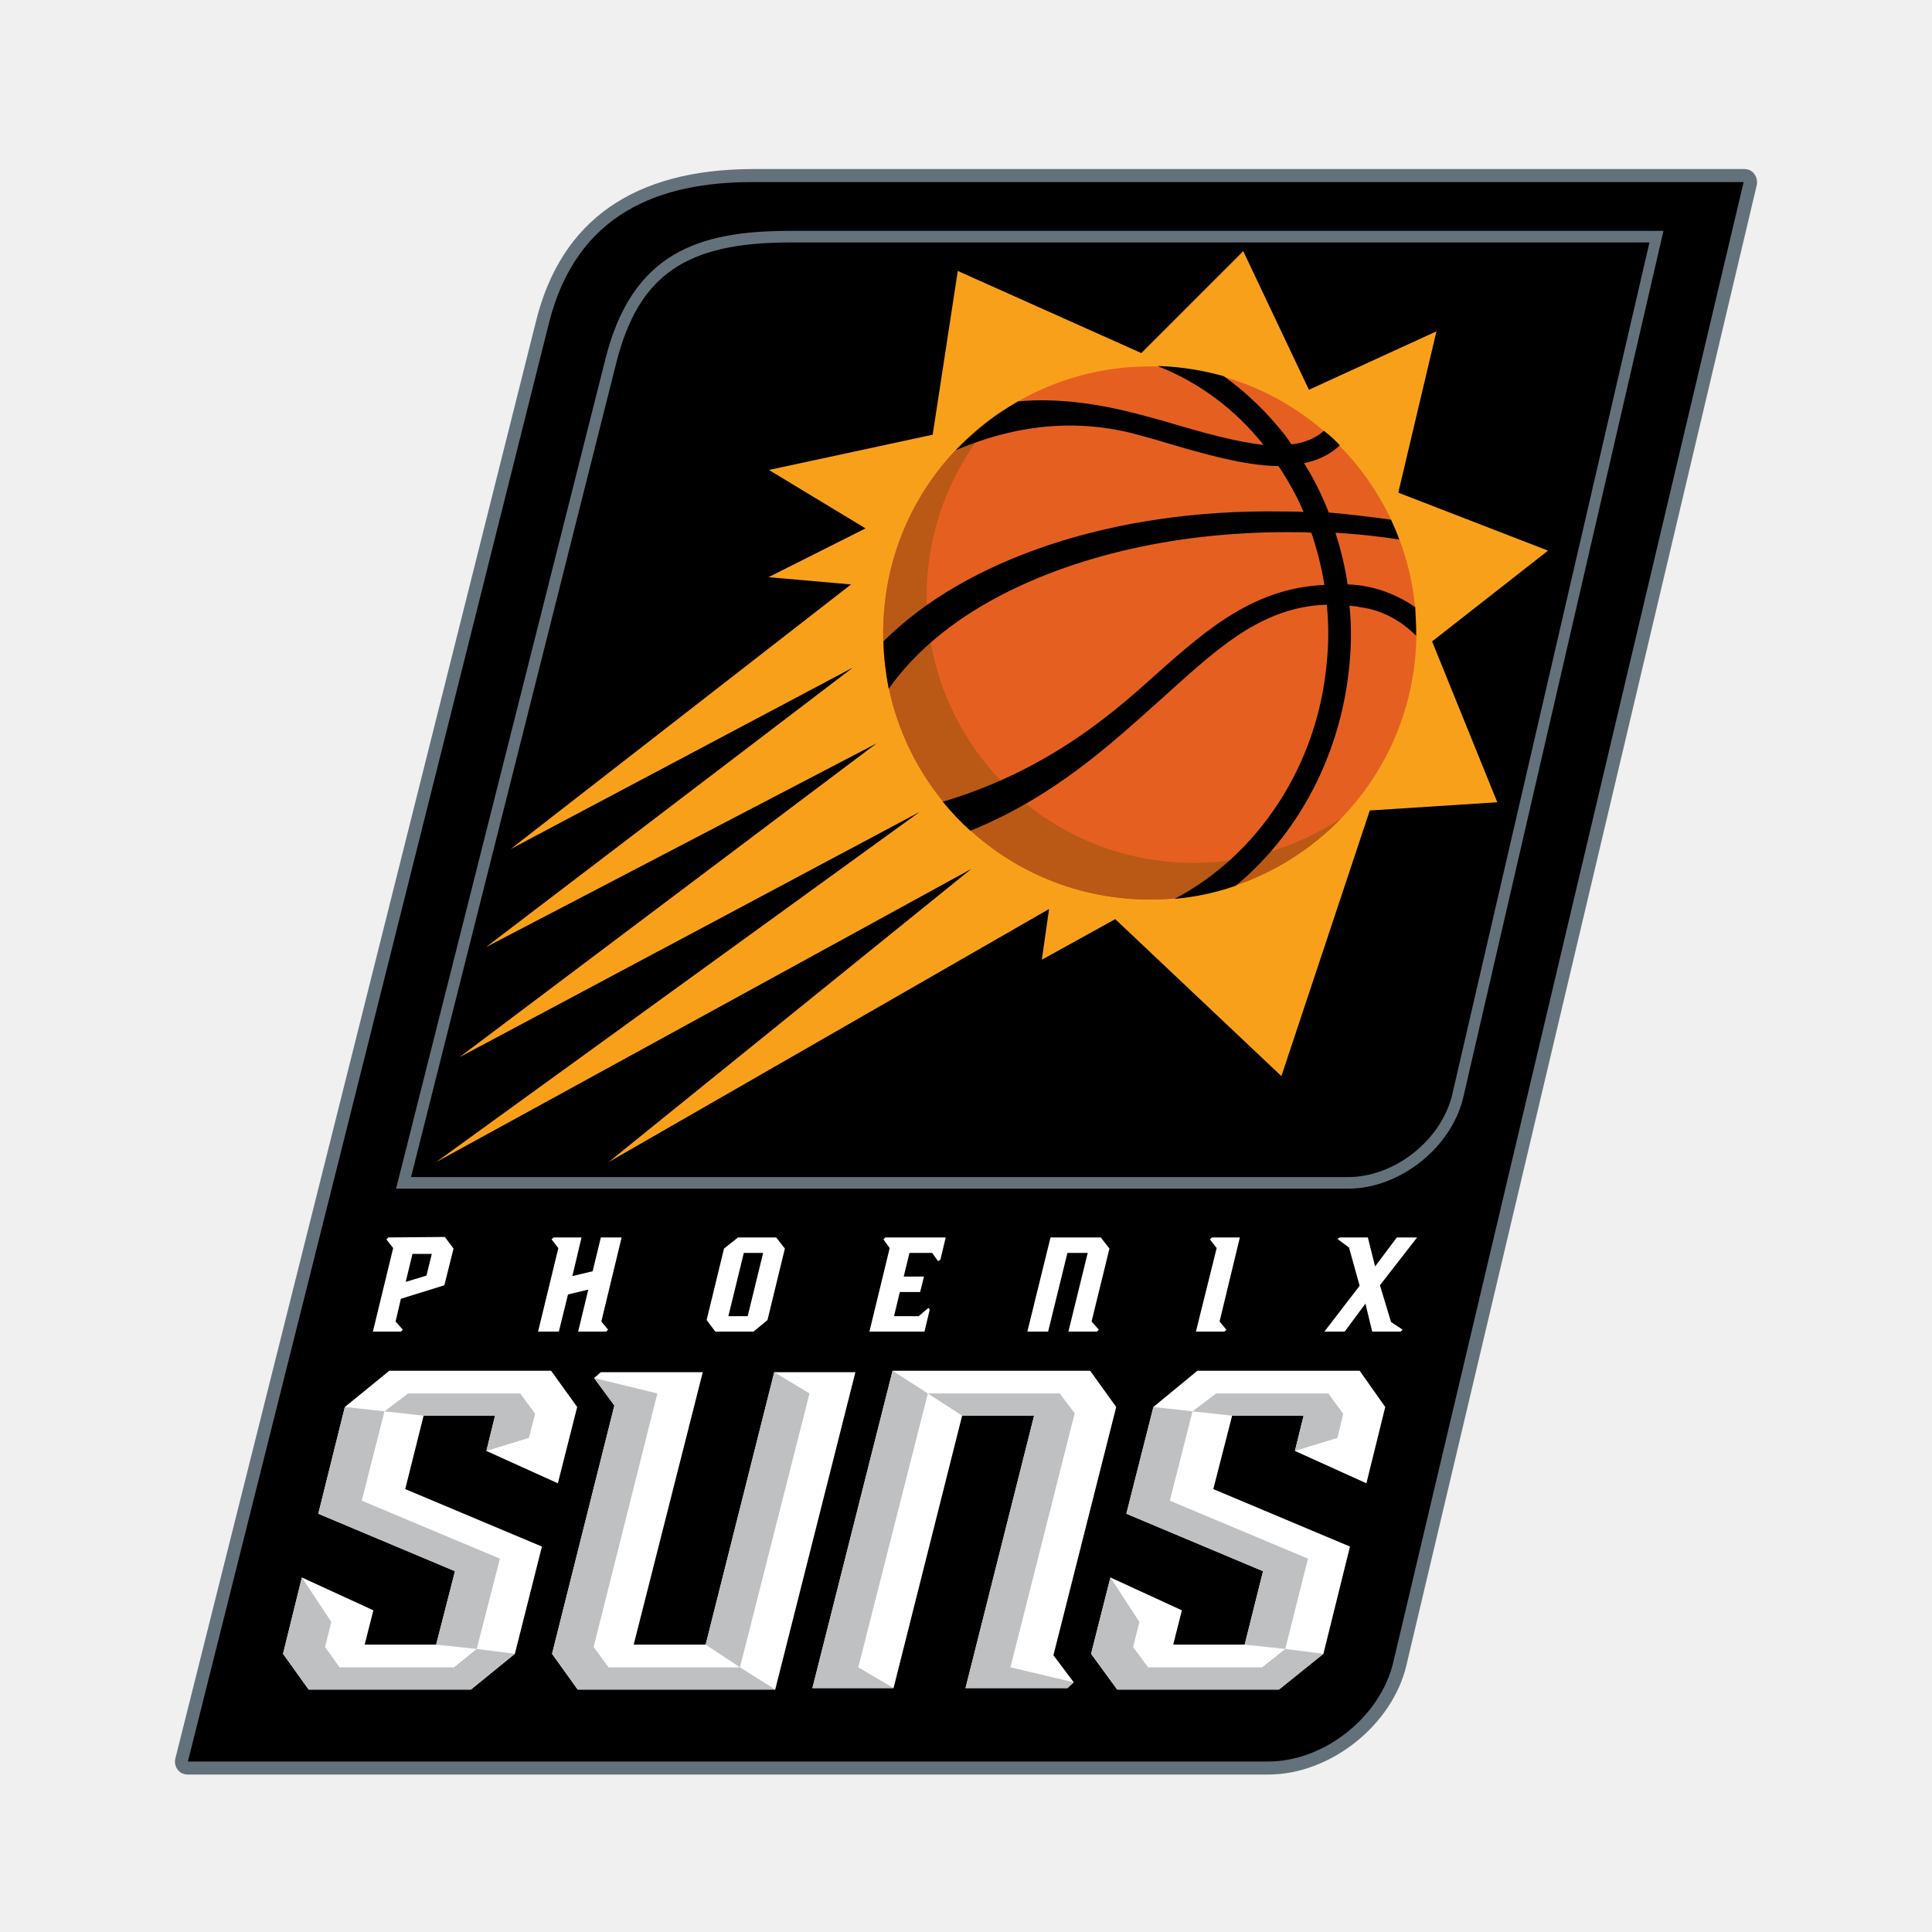
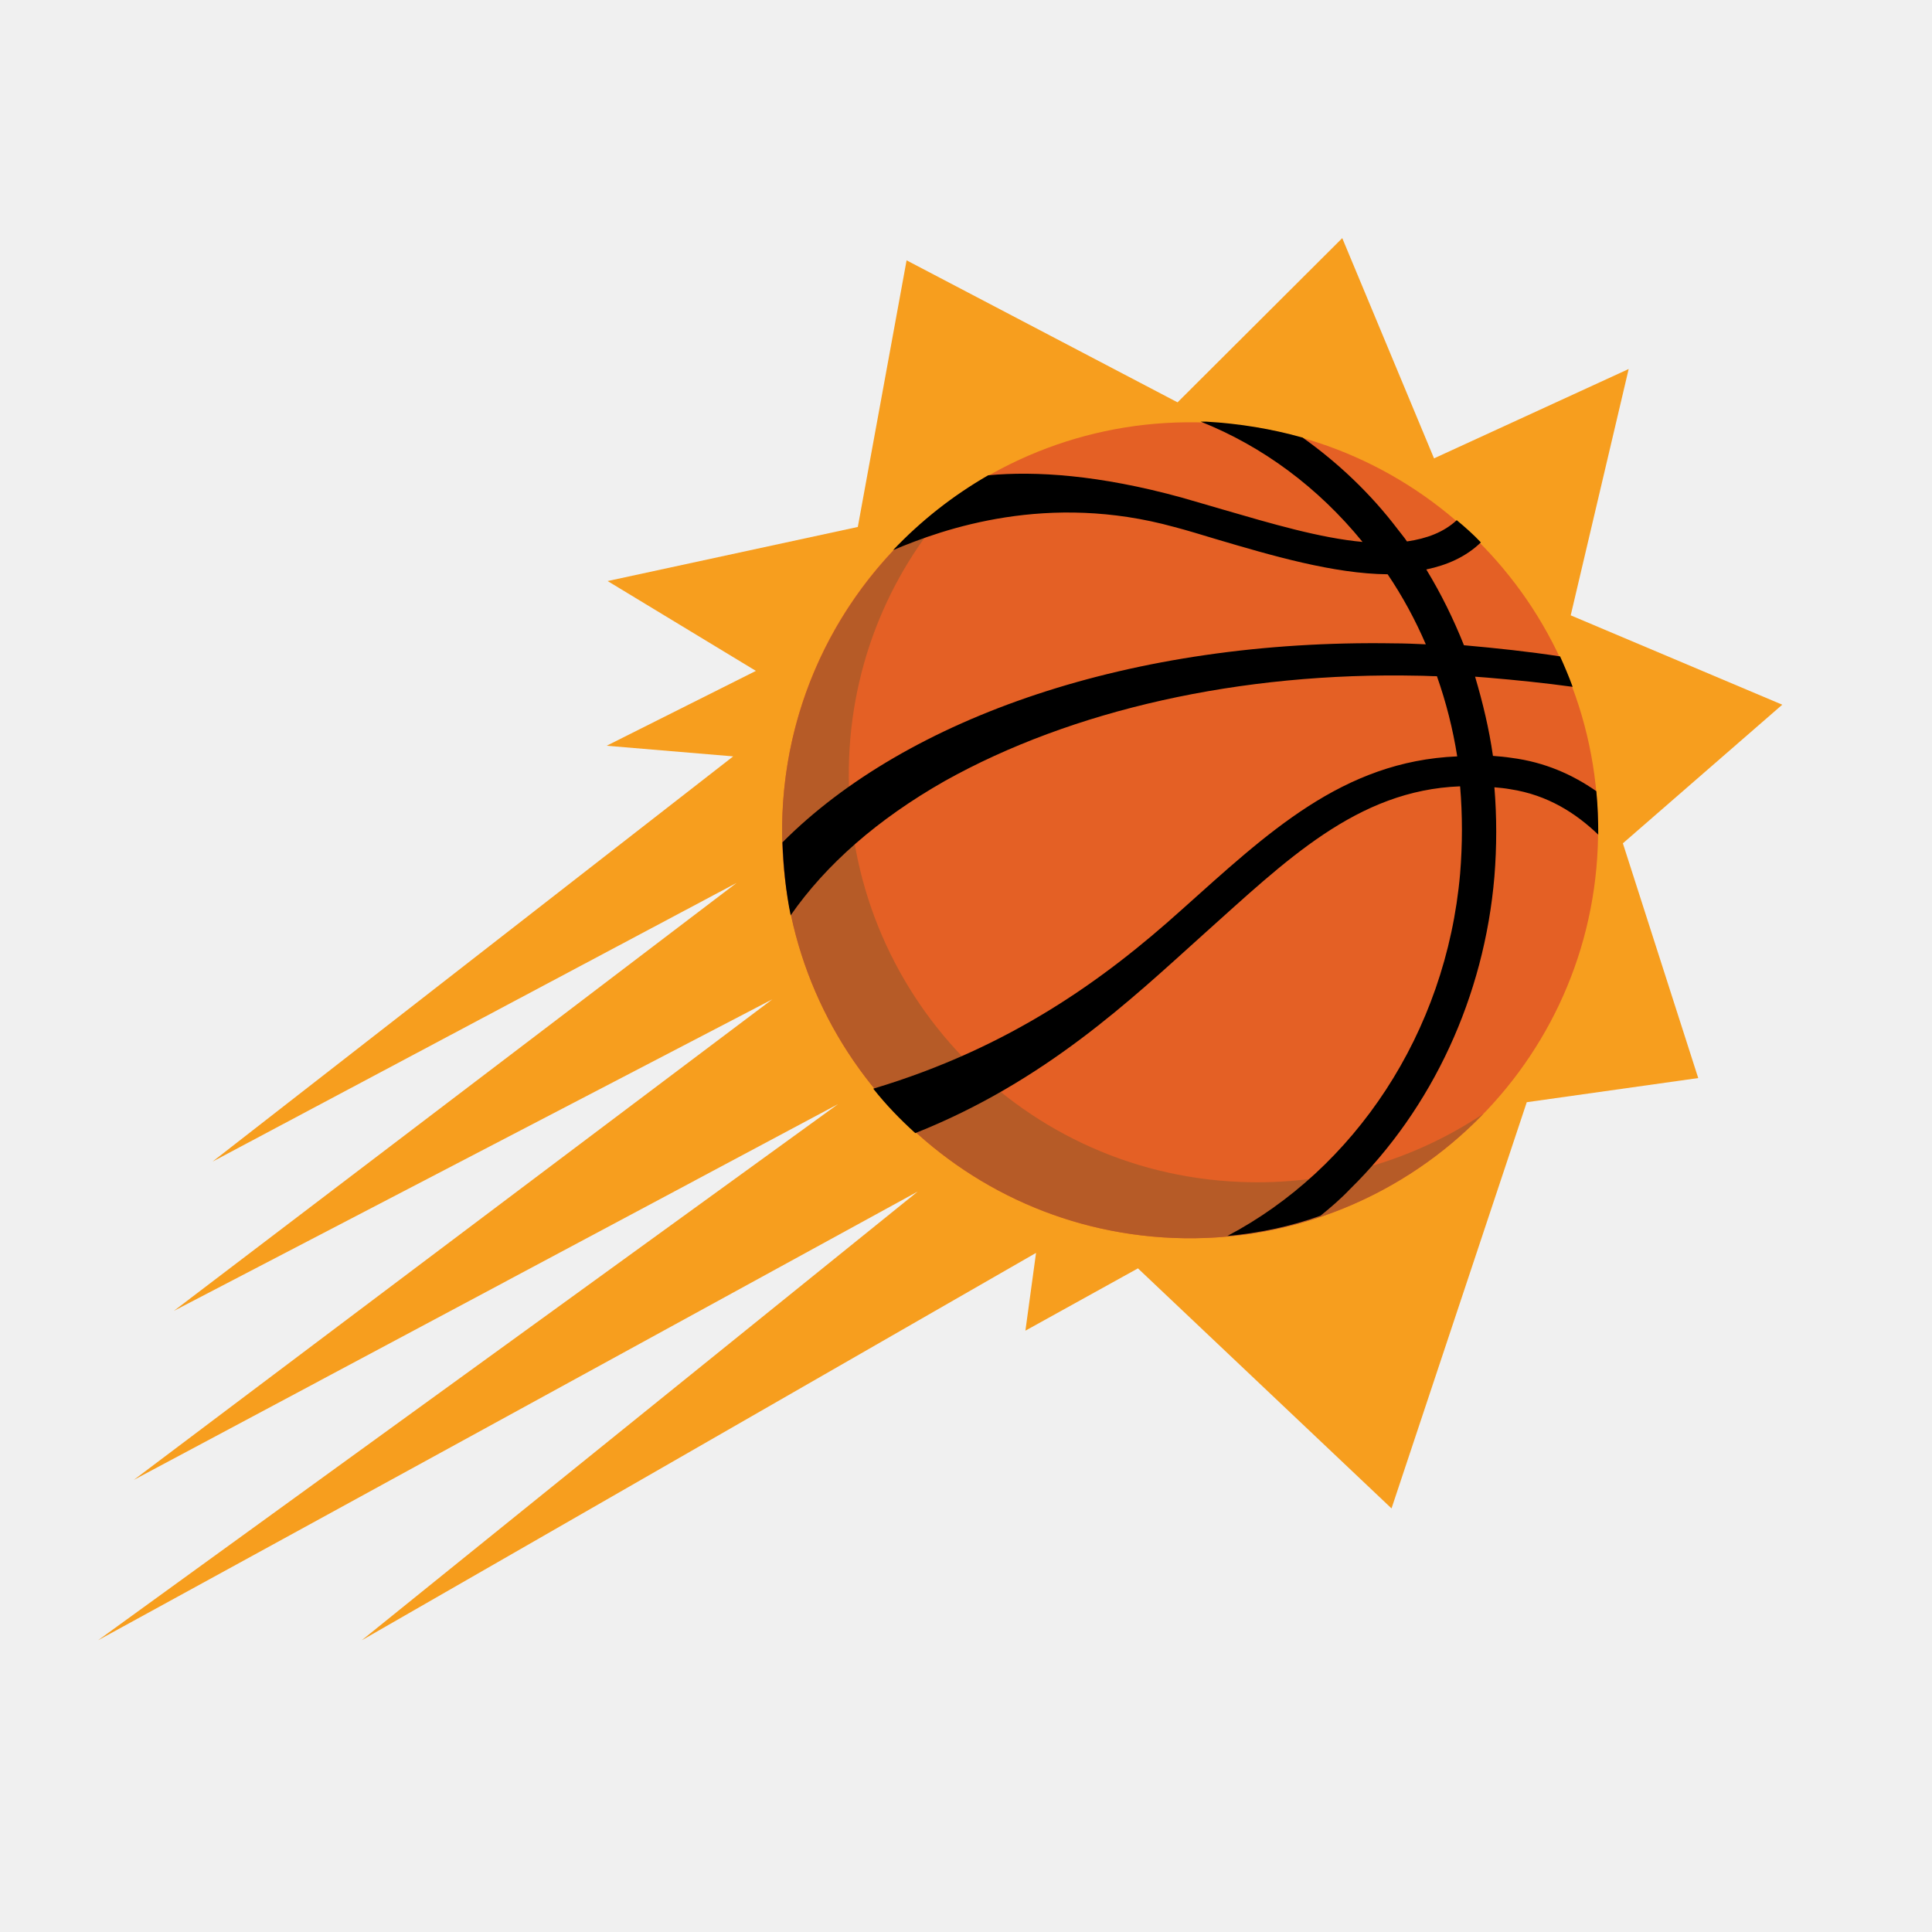
- <svg xmlns="http://www.w3.org/2000/svg" version="1.1" id="Layer_1" x="0px" y="0px" viewBox="0 0 400 400" style="enable-background:new 0 0 400 400;" xml:space="preserve">
+ <svg xmlns="http://www.w3.org/2000/svg" version="1.1" id="Layer_2" x="0px" y="0px" viewBox="0 0 400 400" style="enable-background:new 0 0 400 400;" xml:space="preserve">
  <style type="text/css">
- 	.st0{fill:#63727A;}
- 	.st1{fill:#FFFFFF;}
- 	.st2{fill:#BEC0C2;}
- 	.st3{fill:none;}
- 	.st4{fill:#F9A01B;}
- 	.st5{fill:#E56020;}
- 	.st6{fill:#B95915;}
+ 	.st0{fill:#F79E1E;}
+ 	.st1{fill:#E46025;}
+ 	.st2{fill:#B65B27;}
</style>
-   <g>
-     <path class="st0" d="M363.2,36c-0.5-0.7-1.3-1-2.1-1H155.7c-24.5,0.1-39.5,10.6-44.7,31.4L36.3,364.1c-0.2,0.8,0,1.7,0.5,2.3   c0.5,0.7,1.3,1,2.1,1h223.7l0,0c12.8,0,25.7-10.2,28.6-22.7l72.5-306.3C363.9,37.5,363.7,36.7,363.2,36z" />
-     <g>
-       <path d="M38.9,364.7h223.7c11.6,0,23.3-9.3,25.9-20.7l72.5-306.3H155.7c-19,0-36.4,6.3-42.1,29.4L38.9,364.7z" />
-     </g>
-     <g>
-       <path class="st0" d="M279.1,246.1H82l43.3-171.6c5.5-22.2,19.3-26.7,38.2-26.7h180.9L303,227C300.6,237.6,289.8,246.1,279.1,246.1    z M85.1,243.7h194c9.7,0,19.4-7.7,21.6-17.2l40.8-176.3H163.5c-21.6,0-31.3,6.8-35.9,24.9L85.1,243.7z" />
-     </g>
-     <g>
-       <g>
-         <g>
-           <polygon class="st1" points="114.3,342.4 119.6,349.8 160.5,349.8 177.1,284.1 160.3,284.1 146.1,340.5 131.2,340.5       145.5,284.1 124.4,284.1 123,285.3 127.2,291     " />
-         </g>
-         <g>
-           <polygon class="st1" points="115.5,307.1 119.5,291.3 114.1,283.8 80.6,283.8 71.4,291.3 65.9,313.4 94.2,325.3 90.3,340.5       75.5,340.5 77.3,333.4 62.5,326.6 58.6,342.4 63.9,349.8 97.5,349.8 106.6,342.4 112.2,320.2 83.9,308.3 87.7,293.1       102.5,293.1 100.7,300.4     " />
-         </g>
-         <g>
-           <polygon class="st1" points="231.1,291.3 225.7,283.8 184.8,283.8 168.2,349.5 185,349.5 199.2,293.1 214.1,293.1 199.9,349.5       221,349.5 222.3,348.3 218.1,342.7     " />
-         </g>
-         <g>
-           <polygon class="st1" points="282.9,307.1 286.8,291.3 281.5,283.8 247.9,283.8 238.8,291.3 233.2,313.4 261.5,325.3       257.7,340.5 242.9,340.5 244.7,333.4 229.9,326.6 225.9,342.4 231.3,349.8 264.8,349.8 274,342.4 279.5,320.2 251.2,308.3       255.1,293.1 269.9,293.1 268.1,300.4     " />
-         </g>
-       </g>
-       <g>
-         <polygon class="st2" points="62.5,326.6 68.6,335.8 67.3,341 70.3,345.2 94,345.2 98.7,341.4 106.6,342.4 97.5,349.8 63.9,349.8      58.6,342.4    " />
-         <polygon class="st2" points="90.3,340.5 98.7,341.4 103.5,322.7 74.9,310.7 79.6,292.2 71.4,291.3 65.9,313.4 94.2,325.3    " />
-         <polygon class="st2" points="107.7,288.5 84.5,288.5 79.6,292.2 87.7,293.1 102.5,293.1 100.7,300.4 109.5,297.7 110.8,292.7         " />
-         <polygon class="st2" points="229.9,326.6 235.9,335.8 234.6,341 237.7,345.2 261.3,345.2 266.1,341.4 274,342.4 264.8,349.8      231.3,349.8 225.9,342.4    " />
-         <polygon class="st2" points="257.7,340.5 266.1,341.4 270.8,322.7 242.2,310.7 246.9,292.2 238.8,291.3 233.2,313.4 261.5,325.3         " />
-         <polygon class="st2" points="275,288.5 251.8,288.5 246.9,292.2 255.1,293.1 269.9,293.1 268.1,300.4 276.9,297.7 278.1,292.7         " />
-         <polygon class="st2" points="123,285.3 136.1,288.5 122.9,341 126,345.2 153.2,345.2 160.5,349.8 119.6,349.8 114.3,342.4      127.2,291    " />
-         <polygon class="st2" points="160.3,284.1 167.6,288.5 153.2,345.2 146.1,340.5    " />
-         <g>
-           <polygon class="st2" points="192.1,288.5 184.8,283.8 168.2,349.5 185,349.5 177.7,345.2     " />
-         </g>
-         <g>
-           <polygon class="st2" points="209.2,345.2 222.5,292.6 219.4,288.5 192.1,288.5 199.2,293.1 214.1,293.1 199.9,349.5 221,349.5       222.3,348.3     " />
-         </g>
-       </g>
-     </g>
-     <g>
-       <g>
-         <path class="st1" d="M80.4,256.2l-0.4,0.4l1.4,1.8l-4.2,17.3H83l0.4-0.4l-1.5-1.7l1.1-4.7l9-2.8l1.9-7.6l-1.8-2.4L80.4,256.2     L80.4,256.2z M88.3,264.1l-4.3,1.3l1.4-5.8l4,0L88.3,264.1z" />
-       </g>
-       <g>
-         <polygon class="st1" points="128.7,256.2 124.4,256.2 122.7,263.2 118.5,264.2 120.4,256.2 114.6,256.2 114.2,256.6 115.6,258.4      111.4,275.7 115.7,275.7 117.6,268 121.8,267 119.7,275.7 125.5,275.7 125.9,275.3 124.5,273.6    " />
-       </g>
-       <g>
-         <path class="st1" d="M152.8,256.2l-2.9,2.3l-3.6,14.8l1.8,2.4h7.9l2.9-2.4l3.6-14.8l-1.8-2.3H152.8z M154.8,272.5h-4l3.2-13.1h4     L154.8,272.5z" />
-       </g>
-       <g>
-         <polygon class="st1" points="229.7,258.5 227.9,256.2 217.5,256.2 212.7,275.7 217,275.7 221,259.4 225.2,259.4 221.2,275.7      227.1,275.7 227.5,275.3 226,273.6    " />
-       </g>
-       <g>
-         <polygon class="st1" points="256.7,256.2 250.9,256.2 250.5,256.6 251.9,258.4 247.6,275.7 253.5,275.7 253.9,275.3 252.5,273.6         " />
-       </g>
-       <g>
-         <polygon class="st1" points="288,273.7 285.7,266.1 293.4,256.2 289.2,256.2 284.7,262.2 283.2,256.2 277.4,256.2 276.9,256.5      279.3,258.3 281.5,266.2 274.2,275.7 278.4,275.7 282.7,269.9 284.1,275.7 290,275.7 290.4,275.3    " />
-       </g>
-       <g>
-         <polygon class="st1" points="190.2,272.5 185.1,272.5 186.3,267.5 190.5,267.5 191.3,264.3 187.1,264.3 188.3,259.4 193,259.4      194.2,261.1 194.7,260.8 195.8,256.2 183.3,256.2 182.9,256.6 184.2,258.4 180,275.7 191.4,275.7 192.5,271.1 192.2,270.8    " />
-       </g>
-     </g>
-     <g>
-       <path class="st3" d="M245.3,197.5" />
-       <g>
-         <polygon class="st4" points="90.3,240.6 201.1,179.9 126,240.6 217.2,188.2 215.7,198.7 230.9,190.3 265.3,222.8 283.6,167.8      310,166.1 296.5,132.8 320.5,114 289.5,102 297.4,68.6 271,80.7 257.4,52 236.3,73.1 198.3,56.1 193.1,90 159.2,97.3      179.2,109.4 159.1,119.5 176.2,121 105.7,175.8 176.6,138.2 100.6,196.1 181.5,153.9 95.1,218.9 190.4,168.1    " />
-         <g>
-           <path class="st5" d="M293.2,133.3c-1.3,30.5-27,54.1-57.4,52.9c-30.5-1.3-54.1-27-52.9-57.4c1.3-30.5,27-54.1,57.4-52.9      C270.7,77.1,294.4,102.8,293.2,133.3z" />
-           <path class="st6" d="M244.8,178.6c-30.5-1.3-54.1-27-52.9-57.4c0.6-14.1,6.4-26.7,15.5-36.1c-14.2,9.5-23.8,25.3-24.5,43.7      c-1.3,30.5,22.4,56.2,52.9,57.4c16.4,0.7,31.4-5.9,41.9-16.8C268.3,175.6,256.9,179.1,244.8,178.6z" />
-           <path d="M293.2,131.6c0-2-0.1-3.9-0.2-5.9c-3.2-2.2-7-3.9-11.5-4.5c-0.9-0.1-1.7-0.2-2.5-0.2c-0.5-3.6-1.4-7.2-2.5-10.7      c0.6,0,1.1,0.1,1.7,0.1c3.9,0.3,7.7,0.7,11.5,1.3c-0.5-1.4-1.1-2.8-1.7-4.1c-4.2-0.6-8.6-1.1-12.9-1.5c0,0,0,0,0,0      c-1.4-3.6-3.1-7-5.1-10.2c2.8-0.6,5.3-1.7,7.4-3.7c-1-1.1-2.1-2.1-3.3-3c-1.8,1.6-4.1,2.5-6.7,2.8c-0.4-0.6-0.8-1.1-1.2-1.7      c-3.8-4.9-8.1-9-12.8-12.4c-4.2-1.2-8.5-1.9-13-2.1c-0.2,0-0.5,0-0.7,0c8.4,3.3,15.9,8.8,21.9,16.3c-5.7-0.6-12.4-2.5-18.9-4.4      c-1.9-0.6-3.8-1.1-5.7-1.6c-11.2-3.1-19.7-3.6-26.2-3c-4.8,2.7-9.1,6.2-12.9,10.1c6.9-2.9,21-7.9,38-3.1c1.8,0.5,3.7,1,5.6,1.6      c7.5,2.2,16,4.7,23.2,4.8c2,3,3.8,6.2,5.2,9.5c-1.4-0.1-2.9-0.1-4.3-0.1c-35.4-0.6-65.8,10-82.7,26.9c0.1,3.4,0.5,6.6,1.1,9.8      c4.8-6.8,11.8-13,20.9-18.1c17.2-9.6,39.9-14.7,64.1-14.3c0.8,0,1.7,0,2.5,0.1c1.2,3.5,2.1,7.1,2.7,10.8      c-15.6,0.7-25.7,10.4-37.3,20.7c-10.4,9.3-23.1,18.6-41.7,24.2c1.8,2.2,3.7,4.2,5.7,6c17.5-7.1,29.1-18,39-26.8      c11.2-10,20.7-19.6,34.8-20c0.4,3.9,0.4,7.9,0,11.9c-1.9,21.6-14.4,40-31.5,49c4.4-0.4,8.6-1.3,12.6-2.7c1.4-1.1,2.7-2.3,4-3.6      c11.2-11,18.1-26.1,19.6-42.3c0.4-4.1,0.4-8.1,0-12.1c0.7,0.1,1.4,0.1,2.1,0.3C286.4,126.3,290.2,128.7,293.2,131.6z" />
-         </g>
-       </g>
-     </g>
+   <g id="Layer_2_1_">
+     <polygon class="st0" points="20.3,339.6 190,246.7 74.9,339.6 214.5,259.4 212.3,275.5 235.6,262.6 288.1,312.3 316.1,228.2    351.6,223.2 336,174.6 369,145.9 325.2,127.4 337.2,76.4 296.9,94.9 277.9,49.3 243.8,83.3 187.7,53.9 177.6,109.1 125.8,120.3    156.5,138.9 125.6,154.4 151.8,156.6 44,240.5 152.5,182.8 36,271.4 159.9,206.9 27.7,306.4 173.5,228.6  " />
+     <path class="st1" d="M330.8,175.4c-1.9,46.6-41.3,82.8-87.9,80.9c-46.6-1.9-82.8-41.3-80.9-87.9s41.3-82.8,87.9-80.9   C296.5,89.4,332.7,128.7,330.8,175.4" />
+     <path class="st2" d="M256.7,244.7c-46.6-1.9-82.8-41.3-80.9-87.9c0.9-21.6,9.8-40.9,23.8-55.2c-21.7,14.5-36.4,38.8-37.6,66.8   c-1.9,46.6,34.3,86,80.9,87.9c25,1,48-8.9,64.2-25.7C292.7,240.2,275.3,245.5,256.7,244.7" />
+     <path d="M330.9,172.8c0-3-0.1-6-0.4-9c-4.9-3.4-10.6-6-17.6-6.9c-1.3-0.2-2.5-0.3-3.8-0.4c-0.8-5.6-2.1-11-3.7-16.4   c0.9,0.1,1.7,0.1,2.6,0.2c5.9,0.5,11.8,1.1,17.6,1.9c-0.8-2.2-1.7-4.3-2.6-6.3c-6.5-1-13.1-1.7-19.8-2.3h-0.1   c-2.2-5.5-4.7-10.6-7.8-15.7c4.3-0.9,8.2-2.6,11.3-5.6c-1.5-1.6-3.3-3.2-5-4.6c-2.7,2.5-6.2,3.8-10.3,4.4c-0.6-0.9-1.3-1.7-1.9-2.5   c-5.7-7.5-12.4-13.8-19.7-19c-6.4-1.8-13-2.9-19.9-3.3c-0.4,0-0.7,0-1.2,0c12.8,5.1,24.3,13.6,33.5,24.9   c-8.8-0.8-18.9-3.8-28.9-6.7c-3-0.9-5.9-1.7-8.6-2.5c-17.1-4.7-30.2-5.5-40-4.6c-7.3,4.2-13.9,9.4-19.7,15.5   c10.6-4.5,32.1-12,58.2-4.8c2.7,0.7,5.6,1.6,8.6,2.5c11.5,3.4,24.4,7.2,35.6,7.3c3.1,4.6,5.7,9.4,7.9,14.5   c-2.2-0.1-4.4-0.2-6.6-0.2c-54.2-0.9-100.8,15.3-126.6,41.2c0.2,5.2,0.7,10.2,1.7,15.1c7.3-10.5,18-19.9,31.9-27.8   c26.3-14.7,61.1-22.6,98.1-21.8c1.3,0,2.5,0.1,3.8,0.1c1.9,5.4,3.3,10.9,4.2,16.6c-23.8,1-39.3,15.9-57.1,31.8   c-15.9,14.3-35.4,28.5-63.8,37c2.6,3.3,5.6,6.4,8.7,9.2c26.9-10.7,44.6-27.6,59.6-41.1c17.1-15.3,31.8-29.9,53.2-30.7   c0.5,5.9,0.5,12,0,18.1c-2.9,33.1-22,61.2-48.2,75c6.6-0.6,13.2-2,19.3-4.2c2.1-1.7,4.2-3.5,6.1-5.5c17.1-16.8,27.8-39.9,29.9-64.7   c0.5-6.2,0.5-12.4,0-18.5c1.1,0.1,2.2,0.2,3.3,0.4C320.5,164.6,326.3,168.4,330.9,172.8" />
  </g>
</svg>
